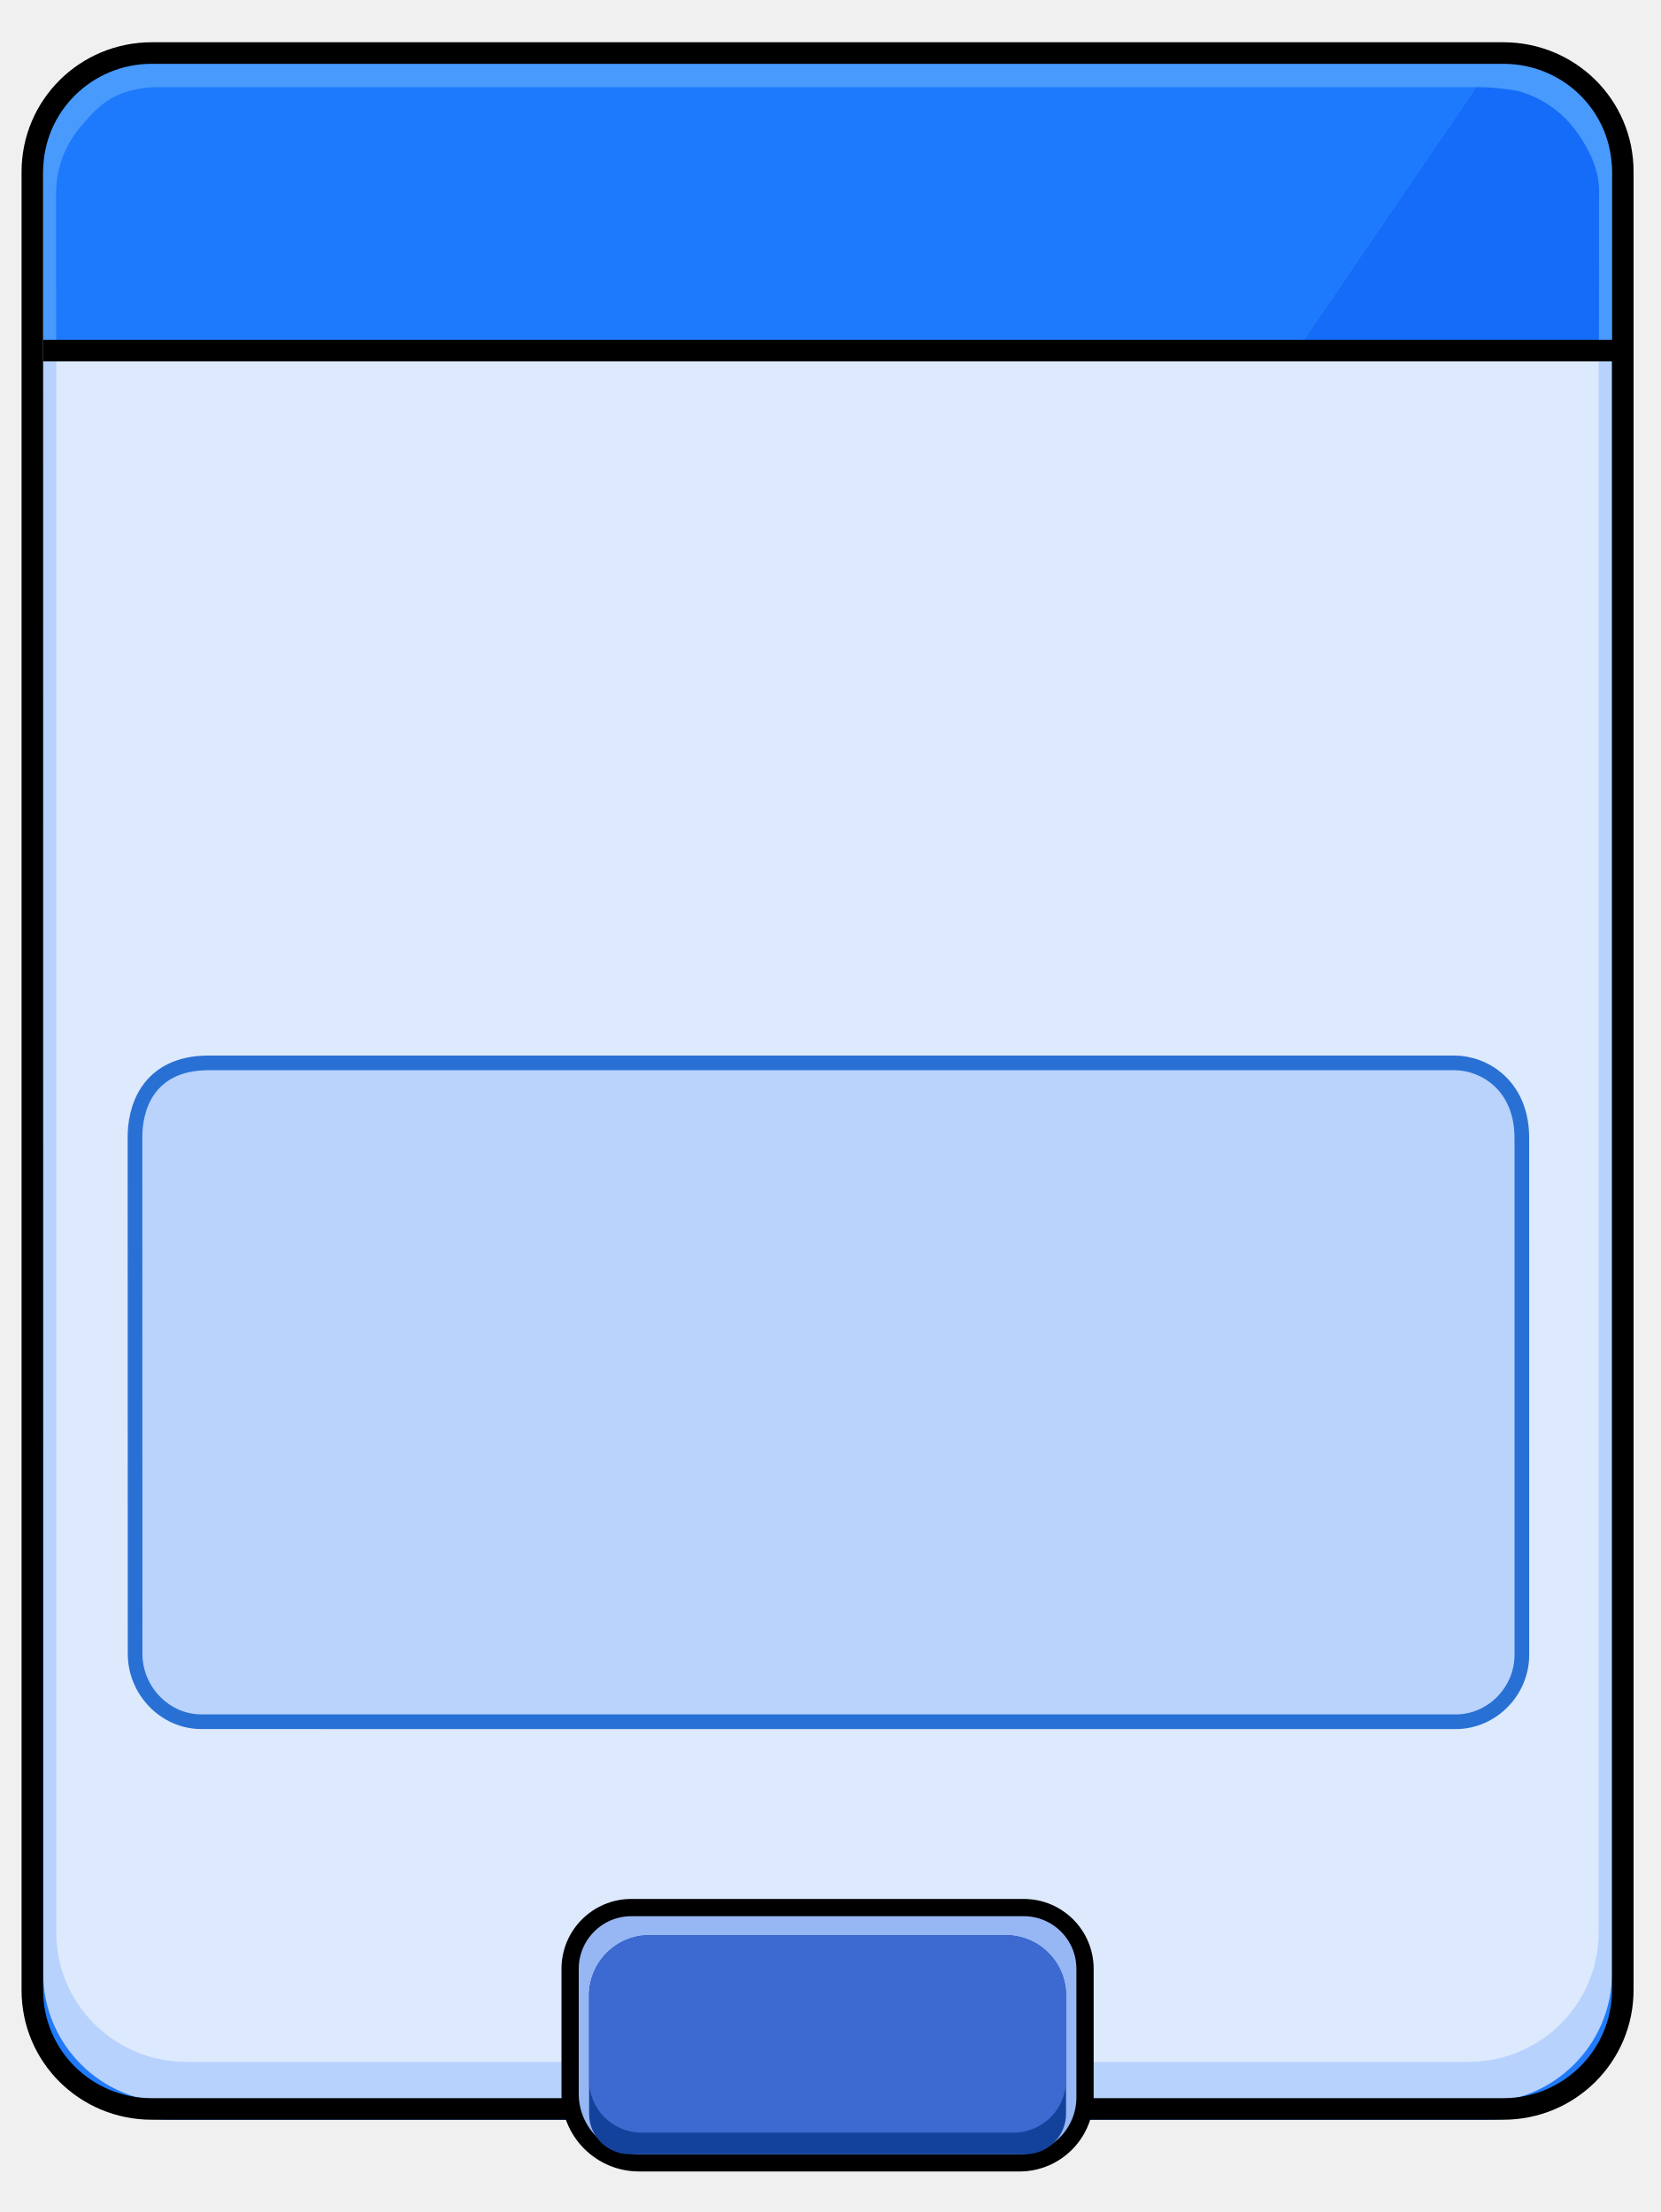
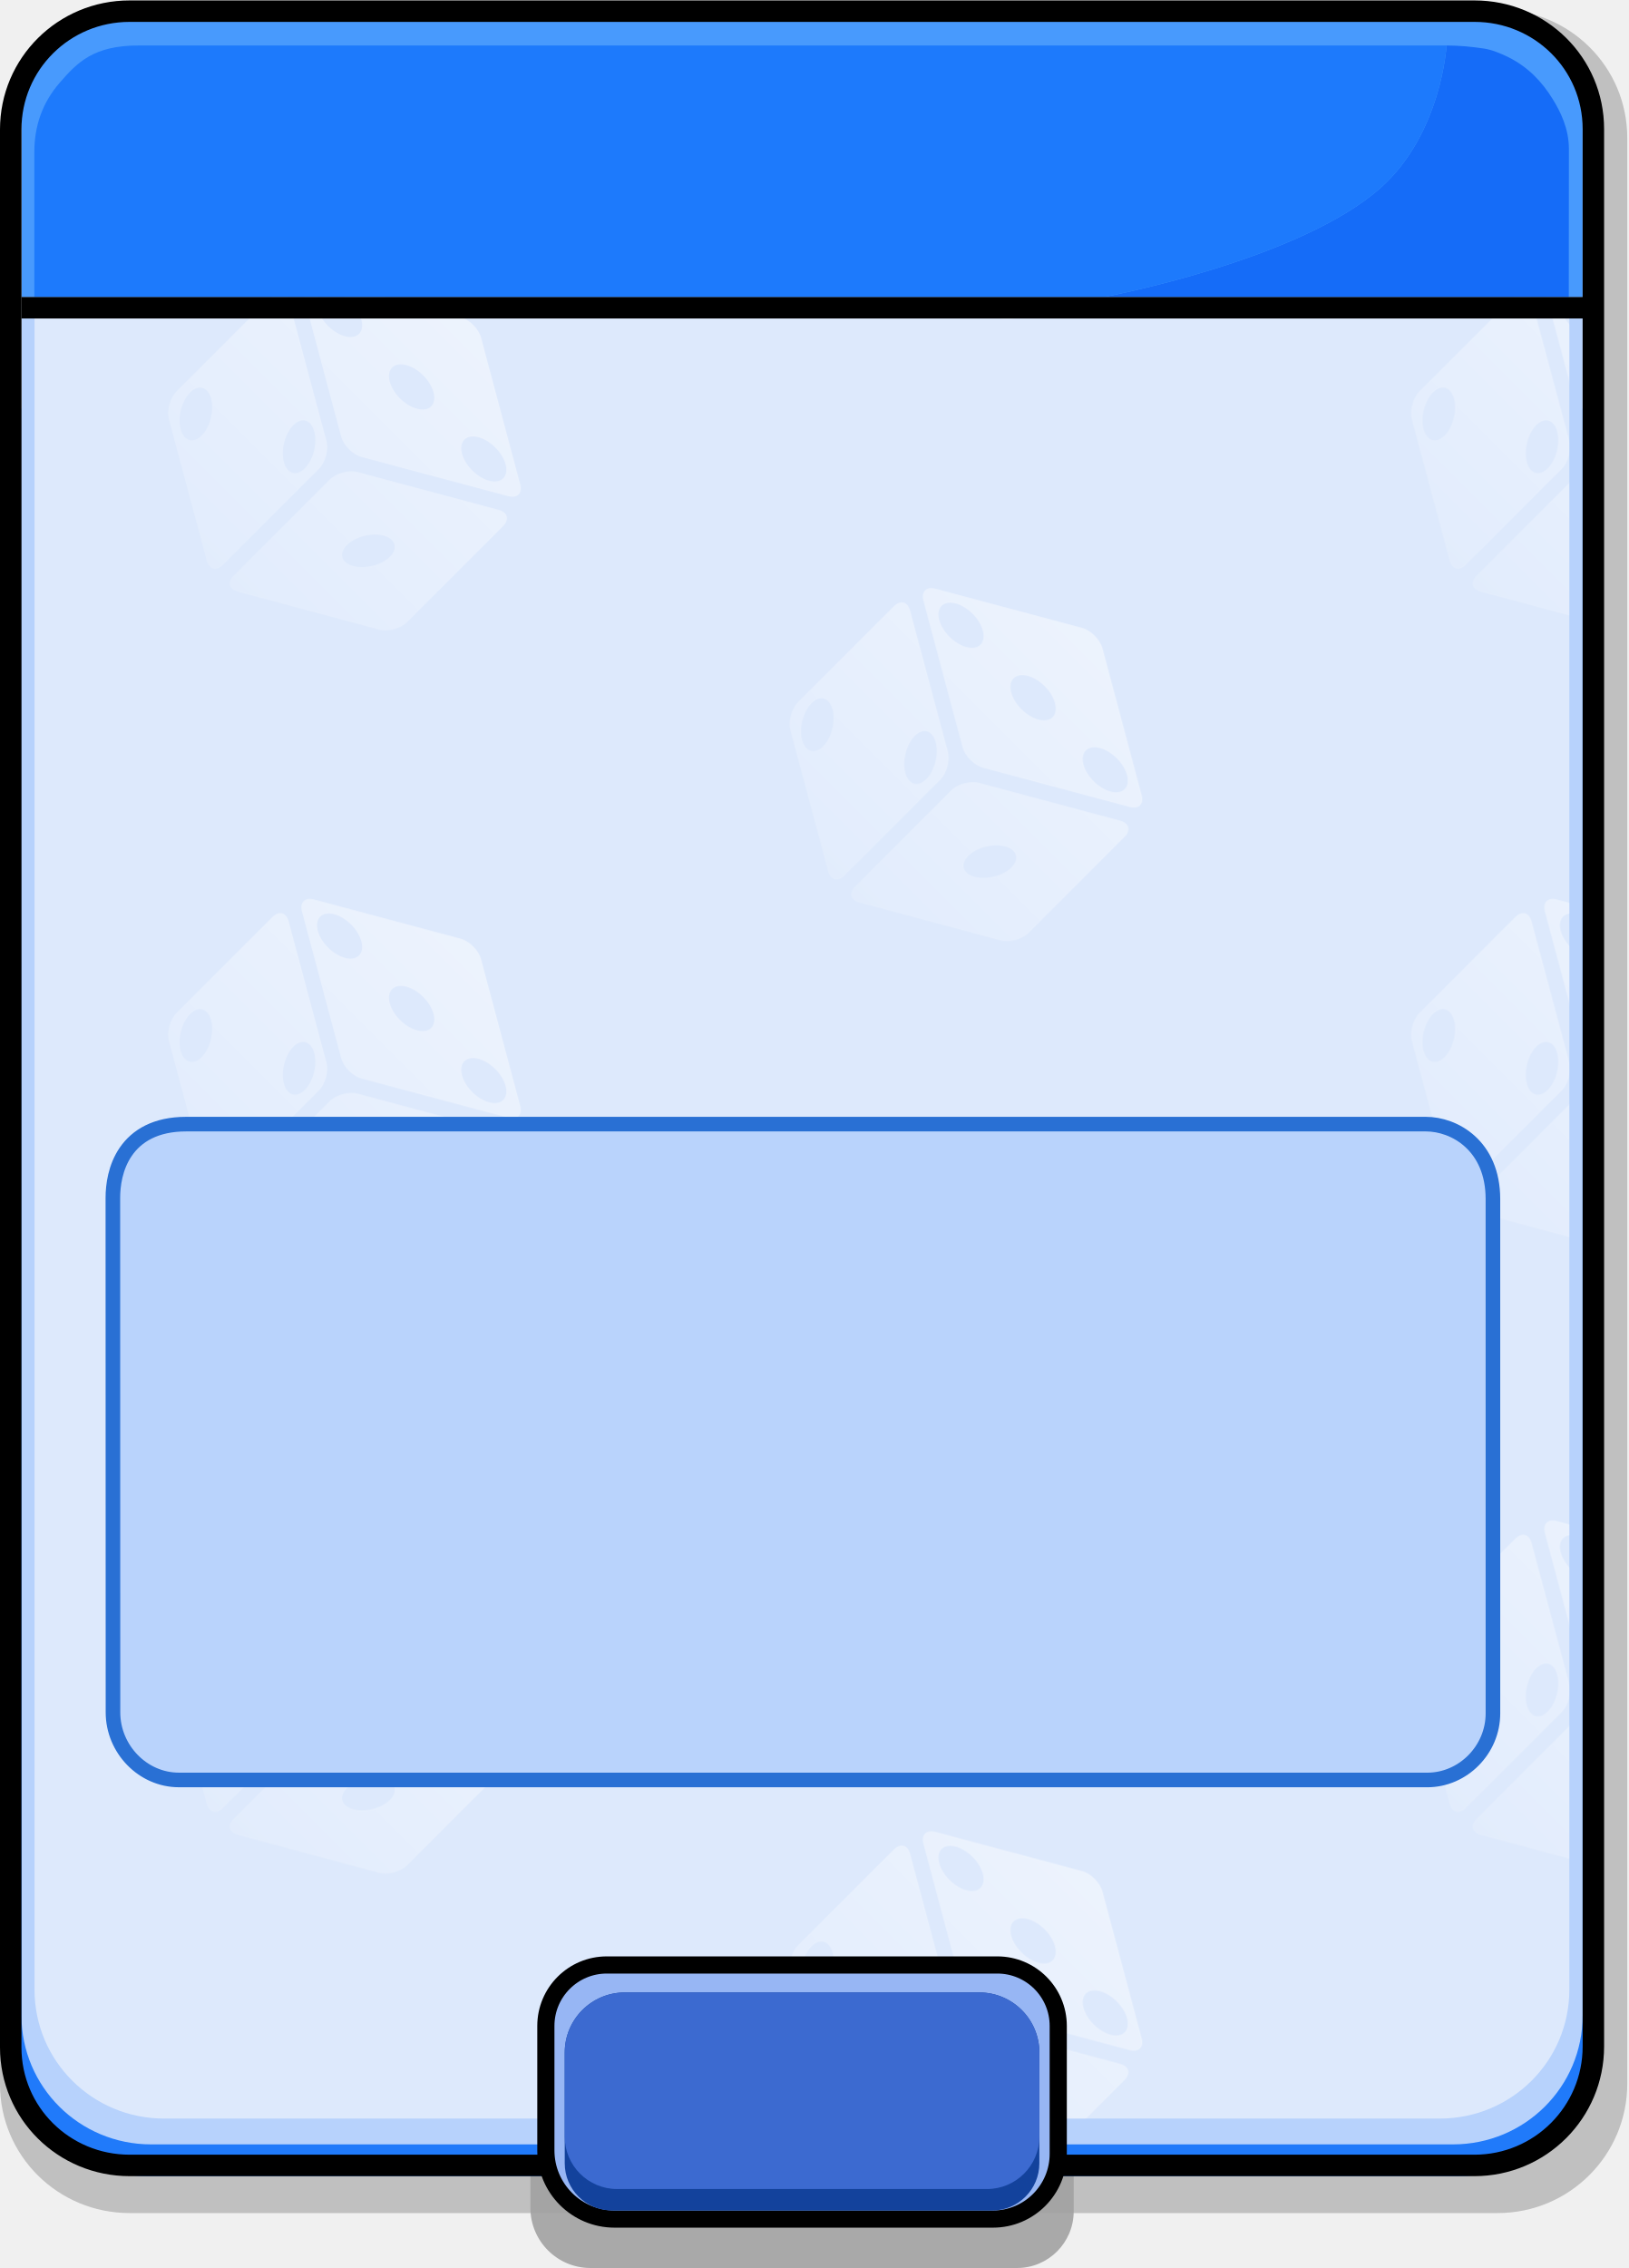
- <svg xmlns="http://www.w3.org/2000/svg" width="1925" height="2565" viewBox="0 0 1925 2565" fill="none">
-   <path d="M104.5 2348.5C131.757 2380.15 159.935 2395.56 197.423 2402.05C206.461 2403.61 216.316 2403.99 225.5 2404C364.451 2404.14 1694.5 2404 1694.5 2404C1703.68 2403.99 1713.54 2403.61 1722.58 2402.05C1760.06 2395.56 1788.24 2380.15 1815.5 2348.5C1839.79 2320.3 1853 2291.78 1853 2260C1853 2260 1853 1995.32 1853 1862.5C1853 1378.34 1853 883.159 1853 399H1870C1870 1029.88 1871 2260 1871 2260V2335C1866.5 2363.5 1856.88 2382.81 1849.12 2393C1833.5 2413.5 1830.43 2420.36 1795.5 2441C1772.89 2453.27 1754 2458 1722.58 2458C1722.58 2458 305.435 2458.03 197.423 2458C171.774 2457.99 147.109 2453.27 124.5 2441C89.574 2420.36 86.5 2413.5 70.883 2393C63.123 2382.81 53.5 2363.5 49 2335V2260C49 2260 50.003 1029.88 50 399H67C67.003 883.158 67.004 1378.34 67 1862.5C66.999 1995.32 67 2260 67 2260C68 2292 80.213 2320.3 104.5 2348.5Z" fill="#207AFA" />
-   <path d="M201 2438C117.605 2438 50 2371.13 50 2287.74C50.001 1893.79 50.002 824.498 50.001 286.298C50 202.903 117.606 136 201.001 136H1718C1801.39 136 1869 202.882 1869 286.273C1869 721.953 1869 1874.4 1869 2287.77C1868.99 2371.16 1801.39 2438 1718 2438H201Z" fill="#B7D2FC" />
-   <path d="M216.224 2390.93C132.829 2390.93 65.224 2324.06 65.224 2240.67C65.225 1846.73 65.226 777.481 65.225 239.298C65.224 155.902 132.829 89 216.225 89H1702.51C1785.9 89 1853.5 155.882 1853.5 239.274C1853.51 674.942 1853.5 1827.34 1853.5 2240.7C1853.5 2324.09 1785.9 2390.93 1702.5 2390.93H216.224Z" fill="#DDE9FC" />
-   <path d="M1686.35 1232.5C1702.76 1232.5 1722.26 1238.56 1737.74 1252.65C1753.44 1266.93 1764.47 1288.97 1764.47 1319.76C1764.47 1488.97 1764.52 1720.17 1764.49 1919.03C1764.48 1961.2 1729.78 1996.5 1687.88 1996.5C1203.06 1996.5 718.244 1996.49 233.425 1996.47V1996.47C191.394 1996.47 156.675 1960.53 156.636 1917.78C156.545 1819.84 156.579 1721.91 156.568 1623.99C156.558 1522.11 156.62 1420.25 156.5 1318.39V1318.38C156.5 1303.93 159.248 1282.61 171.539 1264.67C184.21 1246.17 206.183 1232.5 241.823 1232.5H1686.35Z" fill="#B9D3FC" stroke="#2970D4" stroke-width="17" />
-   <path d="M50 189C50 124.935 101.935 73 166 73H1753C1817.07 73 1869 124.935 1869 189V394H50V189Z" fill="#489AFD" />
-   <path d="M1853.99 221.293C1854.05 239.886 1853.86 393.945 1853.86 393.945C1811.03 393.994 1554.52 394.039 1511.72 393.945L1711.47 101.003C1726.89 101.003 1740.83 102.47 1755.15 104.571C1763.67 105.819 1775.2 110.431 1783.99 114.875C1806.04 126.017 1822.23 142.515 1835.16 163.5C1844.25 178.256 1853.9 197.756 1853.99 221.293Z" fill="#156CF8" />
-   <path d="M65.054 393.945C65.054 393.945 65.034 281.269 65 225.382C64.981 194.039 75.67 167.234 95.729 144.17C116.102 120.745 135.01 101.003 187.176 101.003C679.86 101.003 1204.41 100.997 1711.47 101.003L1511.72 393.945L65.054 393.945Z" fill="#1D7AFC" />
-   <path d="M176.001 61.5H1743C1819.6 61.5 1881.5 122.626 1881.5 199.008C1881.5 651.599 1881.5 1878.51 1881.5 2307.48C1881.49 2383.92 1819.54 2445.5 1743 2445.5H176C99.408 2445.5 37.5 2384.32 37.5 2307.93C37.501 1899.95 37.503 763.467 37.501 199.296C37.501 122.88 99.433 61.5 176.001 61.5Z" stroke="black" stroke-width="25" />
-   <path d="M50 394H1870V419H50L50 394Z" fill="black" />
-   <path d="M1187 2212C1226.21 2212 1258 2243.79 1258 2283V2432C1258 2473.97 1223.97 2508 1182 2508H741C696.817 2508 661 2472.18 661 2428V2283C661 2243.79 692.788 2212 732 2212H1187Z" fill="#97B6F4" stroke="black" stroke-width="20" />
-   <path d="M683 2314C683 2275.34 714.34 2244 753 2244H1166C1204.66 2244 1236 2275.34 1236 2314V2451C1236 2476.96 1214.96 2498 1189 2498H730C704.043 2498 683 2476.96 683 2451V2314Z" fill="#13429C" />
-   <path d="M683 2314C683 2275.34 714.34 2244 753 2244H1166C1204.66 2244 1236 2275.34 1236 2314V2412C1236 2445.69 1208.69 2473 1175 2473H744C710.311 2473 683 2445.69 683 2412V2314Z" fill="#3C6AD0" />
+ <svg xmlns="http://www.w3.org/2000/svg" xmlns:xlink="http://www.w3.org/1999/xlink" width="1897" height="2642" viewBox="0 0 1897 2642" fill="none">
+   <path d="M618 2409C618 2375.31 645.311 2348 679 2348H1190C1223.69 2348 1251 2375.31 1251 2409V2576C1251 2612.45 1221.45 2642 1185 2642H688C649.34 2642 618 2610.66 618 2572V2409Z" fill="#979797" fill-opacity="0.8" />
+   <path d="M151 2578C67.605 2578 0 2511.34 0 2427.95C0.001 1998.14 0.003 755.27 0.001 161.308C0 77.912 67.606 11 151.001 11H1745.01C1828.4 11 1896 77.431 1896 160.823C1896.01 636.676 1896 1975.75 1896 2427.22C1896 2510.61 1828.4 2578 1745 2578H151Z" fill="#A1A1A1" fill-opacity="0.6" />
+   <path d="M79.5 2425.5C106.757 2457.15 134.935 2472.56 172.423 2479.05C181.461 2480.61 191.316 2480.99 200.5 2481C339.451 2481.14 1669.5 2481 1669.5 2481C1678.68 2480.99 1688.54 2480.61 1697.58 2479.05C1735.06 2472.56 1763.24 2457.15 1790.5 2425.5C1814.79 2397.3 1828 2368.78 1828 2337C1828 2337 1828 2072.32 1828 1939.5C1828 1455.34 1828 960.159 1828 476H1845C1845 1106.88 1846 2337 1846 2337V2412C1841.5 2440.5 1831.88 2459.81 1824.12 2470C1808.5 2490.5 1805.43 2497.36 1770.5 2518C1747.89 2530.27 1729 2535 1697.58 2535C1697.58 2535 280.435 2535.03 172.423 2535C146.774 2534.99 122.109 2530.27 99.5 2518C64.574 2497.36 61.5 2490.5 45.883 2470C38.123 2459.81 28.5 2440.5 24 2412V2337C24 2337 25.003 1106.88 25 476H42C42.003 960.158 42.004 1455.34 42 1939.5C41.999 2072.32 42 2337 42 2337C43 2369 55.212 2397.3 79.5 2425.5Z" fill="#207AFA" />
+   <path d="M176 2498C92.605 2498 25 2431.08 25 2347.68C25.001 1956.32 25.003 899.107 25.001 363.308C25 279.913 92.606 213 176.001 213H1693C1776.39 213 1844 279.917 1844 363.309C1844 796.553 1844 1936.99 1844 2347.81C1843.99 2431.2 1776.39 2498 1693 2498H176Z" fill="#B7D2FC" />
+   <path d="M191.224 2467.93C107.829 2467.93 40.224 2401.06 40.224 2317.67C40.225 1923.73 40.226 854.481 40.224 316.298C40.224 232.902 107.829 166 191.225 166H1677.51C1760.9 166 1828.5 232.882 1828.5 316.274C1828.51 751.942 1828.5 1904.34 1828.5 2317.7C1828.5 2401.09 1760.9 2467.93 1677.5 2467.93H191.224Z" fill="#DDE9FC" />
+   <path d="M191.224 2467.93C107.829 2467.93 40.224 2401.06 40.224 2317.67C40.225 1923.73 40.226 854.481 40.224 316.298C40.224 232.902 107.829 166 191.225 166H1677.51C1760.9 166 1828.5 232.882 1828.5 316.274C1828.51 751.942 1828.5 1904.34 1828.5 2317.7C1828.5 2401.09 1760.9 2467.93 1677.5 2467.93H191.224Z" fill="url(#pattern0_16_154)" fill-opacity="0.5" />
+   <path d="M1661.35 1309.5C1677.76 1309.5 1697.26 1315.56 1712.74 1329.65C1728.44 1343.93 1739.47 1365.97 1739.47 1396.76C1739.47 1565.97 1739.52 1797.17 1739.49 1996.03C1739.48 2038.2 1704.78 2073.5 1662.88 2073.5C1178.06 2073.5 693.244 2073.49 208.425 2073.47V2073.47C166.394 2073.47 131.675 2037.53 131.636 1994.78C131.545 1896.84 131.579 1798.91 131.568 1700.99C131.558 1599.11 131.62 1497.25 131.5 1395.39V1395.38C131.5 1380.93 134.248 1359.61 146.539 1341.67C159.21 1323.17 181.183 1309.5 216.823 1309.5H1661.35Z" fill="#B9D3FC" stroke="#2970D4" stroke-width="17" />
+   <path d="M25 141C25 76.935 76.935 25 141 25H1728C1792.07 25 1844 76.935 1844 141V346H25V141Z" fill="#489AFD" />
+   <path d="M1827.99 173.293C1828.05 191.886 1827.86 345.945 1827.86 345.945C1785.03 345.994 1329.3 346.039 1286.5 345.945C1286.5 345.945 1514 303.5 1609 218.5C1679.57 155.355 1685.47 53.003 1685.47 53.003C1700.89 53.003 1714.83 54.47 1729.15 56.571C1737.67 57.819 1749.2 62.431 1757.99 66.876C1780.04 78.017 1796.23 94.515 1809.16 115.5C1818.25 130.256 1827.9 149.756 1827.99 173.293Z" fill="#156CF8" />
+   <path d="M40 345.945C40 345.945 40.035 233.387 40 177.5C39.981 146.157 49.67 119.234 69.729 96.17C90.102 72.745 109.01 53.003 161.176 53.003C653.86 53.003 1178.41 52.997 1685.47 53.003C1685.47 53.003 1679.57 155.355 1609 218.5C1514 303.5 1286.5 345.945 1286.5 345.945H40Z" fill="#1D7AFC" />
+   <path d="M151.001 13H1718C1794.62 13 1856.5 73.983 1856.5 150.348C1856.5 621.866 1856.5 1936.98 1856.5 2384.03C1856.49 2460.51 1794.49 2522.5 1718 2522.5H151C74.403 2522.5 12.5 2461.36 12.5 2384.98C12.501 1960.17 12.503 741.637 12.501 150.826C12.501 74.407 74.436 13 151.001 13Z" stroke="black" stroke-width="25" />
+   <path d="M25 346H1845V371H25L25 346Z" fill="black" />
+   <path d="M1162 2289C1201.21 2289 1233 2320.79 1233 2360V2509C1233 2550.97 1198.97 2585 1157 2585H716C671.817 2585 636 2549.18 636 2505V2360C636 2320.79 667.788 2289 707 2289H1162Z" fill="#97B6F4" stroke="black" stroke-width="20" />
+   <path d="M658 2391C658 2352.34 689.34 2321 728 2321H1141C1179.66 2321 1211 2352.34 1211 2391V2520C1211 2550.38 1186.38 2575 1156 2575H713C682.624 2575 658 2550.38 658 2520V2391Z" fill="#13429C" />
+   <path d="M658 2391C658 2352.34 689.34 2321 728 2321H1141C1179.66 2321 1211 2352.34 1211 2391V2489C1211 2522.69 1183.69 2550 1150 2550H719C685.311 2550 658 2522.69 658 2489V2391Z" fill="#3C6AD0" />
+   <defs>
+     <pattern id="pattern0_16_154" patternUnits="userSpaceOnUse" patternTransform="matrix(1448.15 0 0 724.077 40.2235 166)" preserveAspectRatio="none" viewBox="-0 0 1448.15 724.077" width="1" height="1">
+       <use xlink:href="#pattern0_16_154_inner" transform="translate(-724.077 -362.039)" />
+       <use xlink:href="#pattern0_16_154_inner" transform="translate(0 -724.077)" />
+       <use xlink:href="#pattern0_16_154_inner" transform="translate(724.077 -362.039)" />
+       <use xlink:href="#pattern0_16_154_inner" transform="translate(-724.077 362.039)" />
+       <g id="pattern0_16_154_inner">
+         <g clip-path="url(#clip0_16_154)">
+           <path d="M511.235 212.503C506.867 208.135 501.521 204.746 496.181 203.321L325.688 157.788C315.007 154.936 308.817 161.126 311.669 171.807L357.202 342.3C360.054 352.981 370.755 363.682 381.436 366.534L551.929 412.066C562.609 414.92 568.8 408.729 565.947 398.048L520.414 227.555C518.989 222.213 515.601 216.869 511.235 212.503ZM369.868 187.964C369.868 187.964 369.869 187.965 369.869 187.965C375.367 193.757 379.317 200.501 380.942 206.867C382.664 213.618 381.635 219.409 378.079 222.964C374.523 226.52 368.732 227.549 361.981 225.826C355.229 224.103 348.07 219.768 342.077 213.776C336.085 207.783 331.751 200.624 330.028 193.872C328.719 188.743 328.99 184.129 330.806 180.634C332.622 177.14 335.898 174.928 340.205 174.29C344.511 173.651 349.648 174.615 354.941 177.055C360.233 179.495 365.436 183.297 369.866 187.964L369.868 187.964ZM453.303 271.745C457.703 276.224 461.21 281.36 463.386 286.511C465.563 291.663 466.312 296.603 465.539 300.713C464.767 304.823 462.508 307.922 459.044 309.622C455.581 311.323 451.066 311.549 446.064 310.273C442.709 309.446 439.212 307.96 435.773 305.899C432.334 303.839 429.023 301.246 426.03 298.269C423.037 295.293 420.422 291.992 418.336 288.558C416.25 285.124 414.734 281.624 413.875 278.262C413.017 274.899 412.834 271.739 413.336 268.966C413.838 266.192 415.015 263.859 416.8 262.102C418.585 260.345 420.941 259.198 423.734 258.728C426.527 258.257 429.7 258.473 433.071 259.362C436.476 260.232 440.021 261.776 443.496 263.902C446.971 266.029 450.305 268.696 453.301 271.744L453.303 271.745ZM537.907 356.37C537.907 356.371 537.908 356.371 537.908 356.372C543.406 362.163 547.357 368.907 548.981 375.273C550.669 381.997 549.619 387.755 546.06 391.287C542.501 394.819 536.724 395.838 529.992 394.119C523.259 392.401 516.121 388.086 510.138 382.119C504.155 376.151 499.816 369.017 498.068 362.278C496.76 357.148 497.032 352.535 498.848 349.04C500.664 345.546 503.94 343.335 508.246 342.697C512.553 342.058 517.689 343.022 522.982 345.462C528.274 347.902 533.476 351.704 537.907 356.37ZM292.621 176.43C288.663 172.253 282.722 172.663 277.104 178.28L165.597 289.788C157.782 297.603 153.863 312.226 156.722 322.902L200.621 486.793C203.48 497.468 211.923 499.731 219.738 491.916L331.248 380.406C339.063 372.591 342.978 357.97 340.12 347.294L296.221 183.403C295.418 180.401 294.172 178.063 292.623 176.429L292.621 176.43ZM547.725 431.537C546.091 429.988 543.756 428.741 540.753 427.938L376.859 384.035C366.184 381.176 351.56 385.095 343.745 392.909L232.234 504.42C224.421 512.234 226.685 520.675 237.361 523.533L401.254 567.439C411.929 570.298 426.549 566.379 434.364 558.564L545.875 447.053C551.491 441.438 551.901 435.498 547.723 431.538L547.725 431.537ZM320.222 326.493C322.81 328.745 324.799 332.254 325.99 336.665C327.18 341.075 327.528 346.231 327 351.612C326.472 356.992 325.085 362.407 322.98 367.308C320.876 372.21 318.128 376.425 315.014 379.527C312.692 381.854 310.217 383.509 307.733 384.396C305.248 385.284 302.802 385.387 300.533 384.7C298.265 384.013 296.22 382.55 294.513 380.393C292.807 378.236 291.474 375.428 290.591 372.13C289.707 368.832 289.29 365.108 289.363 361.172C289.436 357.235 289.999 353.164 291.018 349.189C292.037 345.215 293.493 341.416 295.303 338.009C297.113 334.603 299.24 331.656 301.565 329.336C304.661 326.228 308.015 324.33 311.289 323.831C314.564 323.332 317.644 324.25 320.222 326.493ZM416.994 463.805C416.995 463.806 416.995 463.806 416.996 463.807C419.238 466.384 420.156 469.465 419.656 472.739C419.157 476.013 417.259 479.366 414.151 482.462C409.458 487.145 402.32 490.927 394.304 492.976C386.288 495.026 378.05 495.177 371.399 493.395C364.749 491.612 360.23 488.044 358.835 483.472C357.44 478.901 359.284 473.7 363.96 469.013C367.063 465.899 371.277 463.151 376.179 461.047C381.08 458.942 386.495 457.556 391.876 457.027C397.256 456.499 402.412 456.847 406.823 458.037C411.233 459.228 414.742 461.217 416.994 463.805ZM199.981 288.342C202.569 290.594 204.559 294.103 205.749 298.514C206.939 302.924 207.288 308.08 206.759 313.461C206.231 318.842 204.844 324.256 202.739 329.158C200.635 334.059 197.886 338.274 194.772 341.376C192.45 343.703 189.976 345.358 187.491 346.246C185.007 347.133 182.56 347.237 180.292 346.55C178.024 345.863 175.978 344.399 174.272 342.242C172.566 340.085 171.233 337.277 170.349 333.979C169.465 330.681 169.048 326.958 169.122 323.021C169.195 319.085 169.757 315.013 170.776 311.039C171.796 307.064 173.252 303.265 175.061 299.859C176.871 296.452 178.999 293.505 181.323 291.186C184.42 288.078 187.773 286.179 191.048 285.68C194.323 285.18 197.403 286.099 199.981 288.342Z" fill="url(#paint0_linear_16_154)" />
+         </g>
+       </g>
+       <use xlink:href="#pattern0_16_154_inner" transform="translate(724.077 362.039)" />
+     </pattern>
+     <linearGradient id="paint0_linear_16_154" x1="511.444" y1="212.712" x2="217.301" y2="506.855" gradientUnits="userSpaceOnUse">
+       <stop stop-color="white" stop-opacity="0.9" />
+       <stop offset="1" stop-color="white" stop-opacity="0.3" />
+     </linearGradient>
+     <clipPath id="clip0_16_154">
+       <rect width="512" height="512" fill="white" transform="translate(362.039) rotate(45)" />
+     </clipPath>
+   </defs>
</svg>
